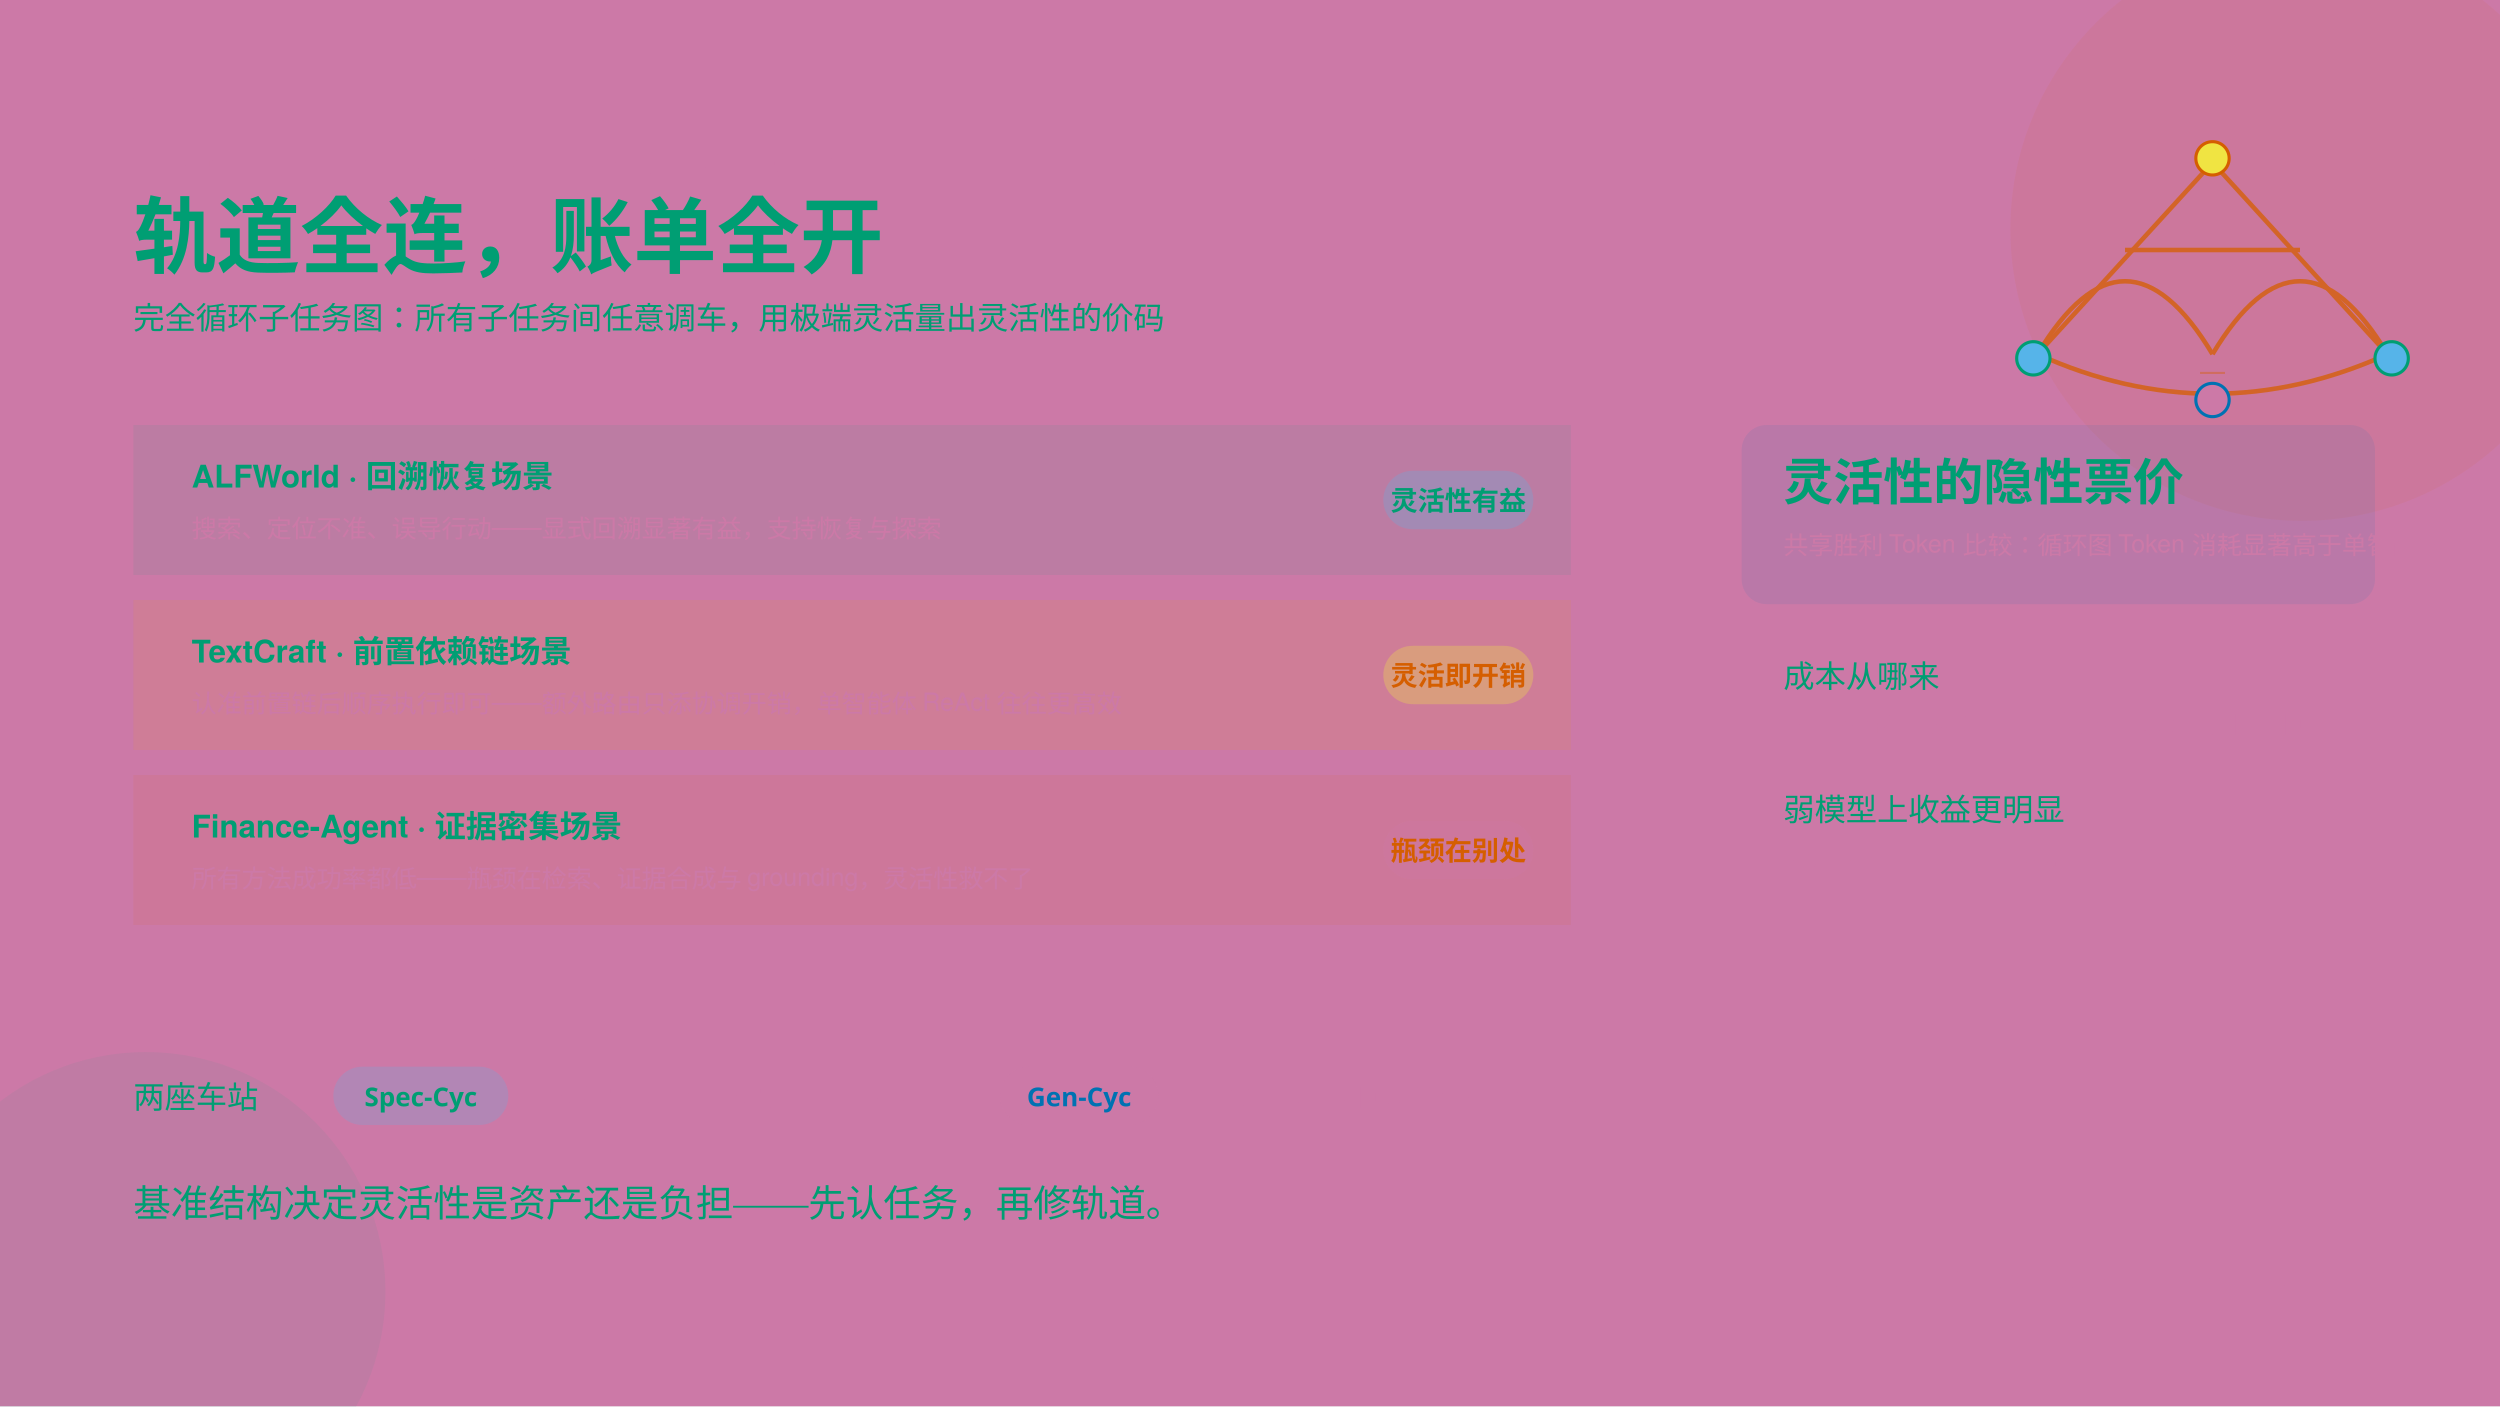
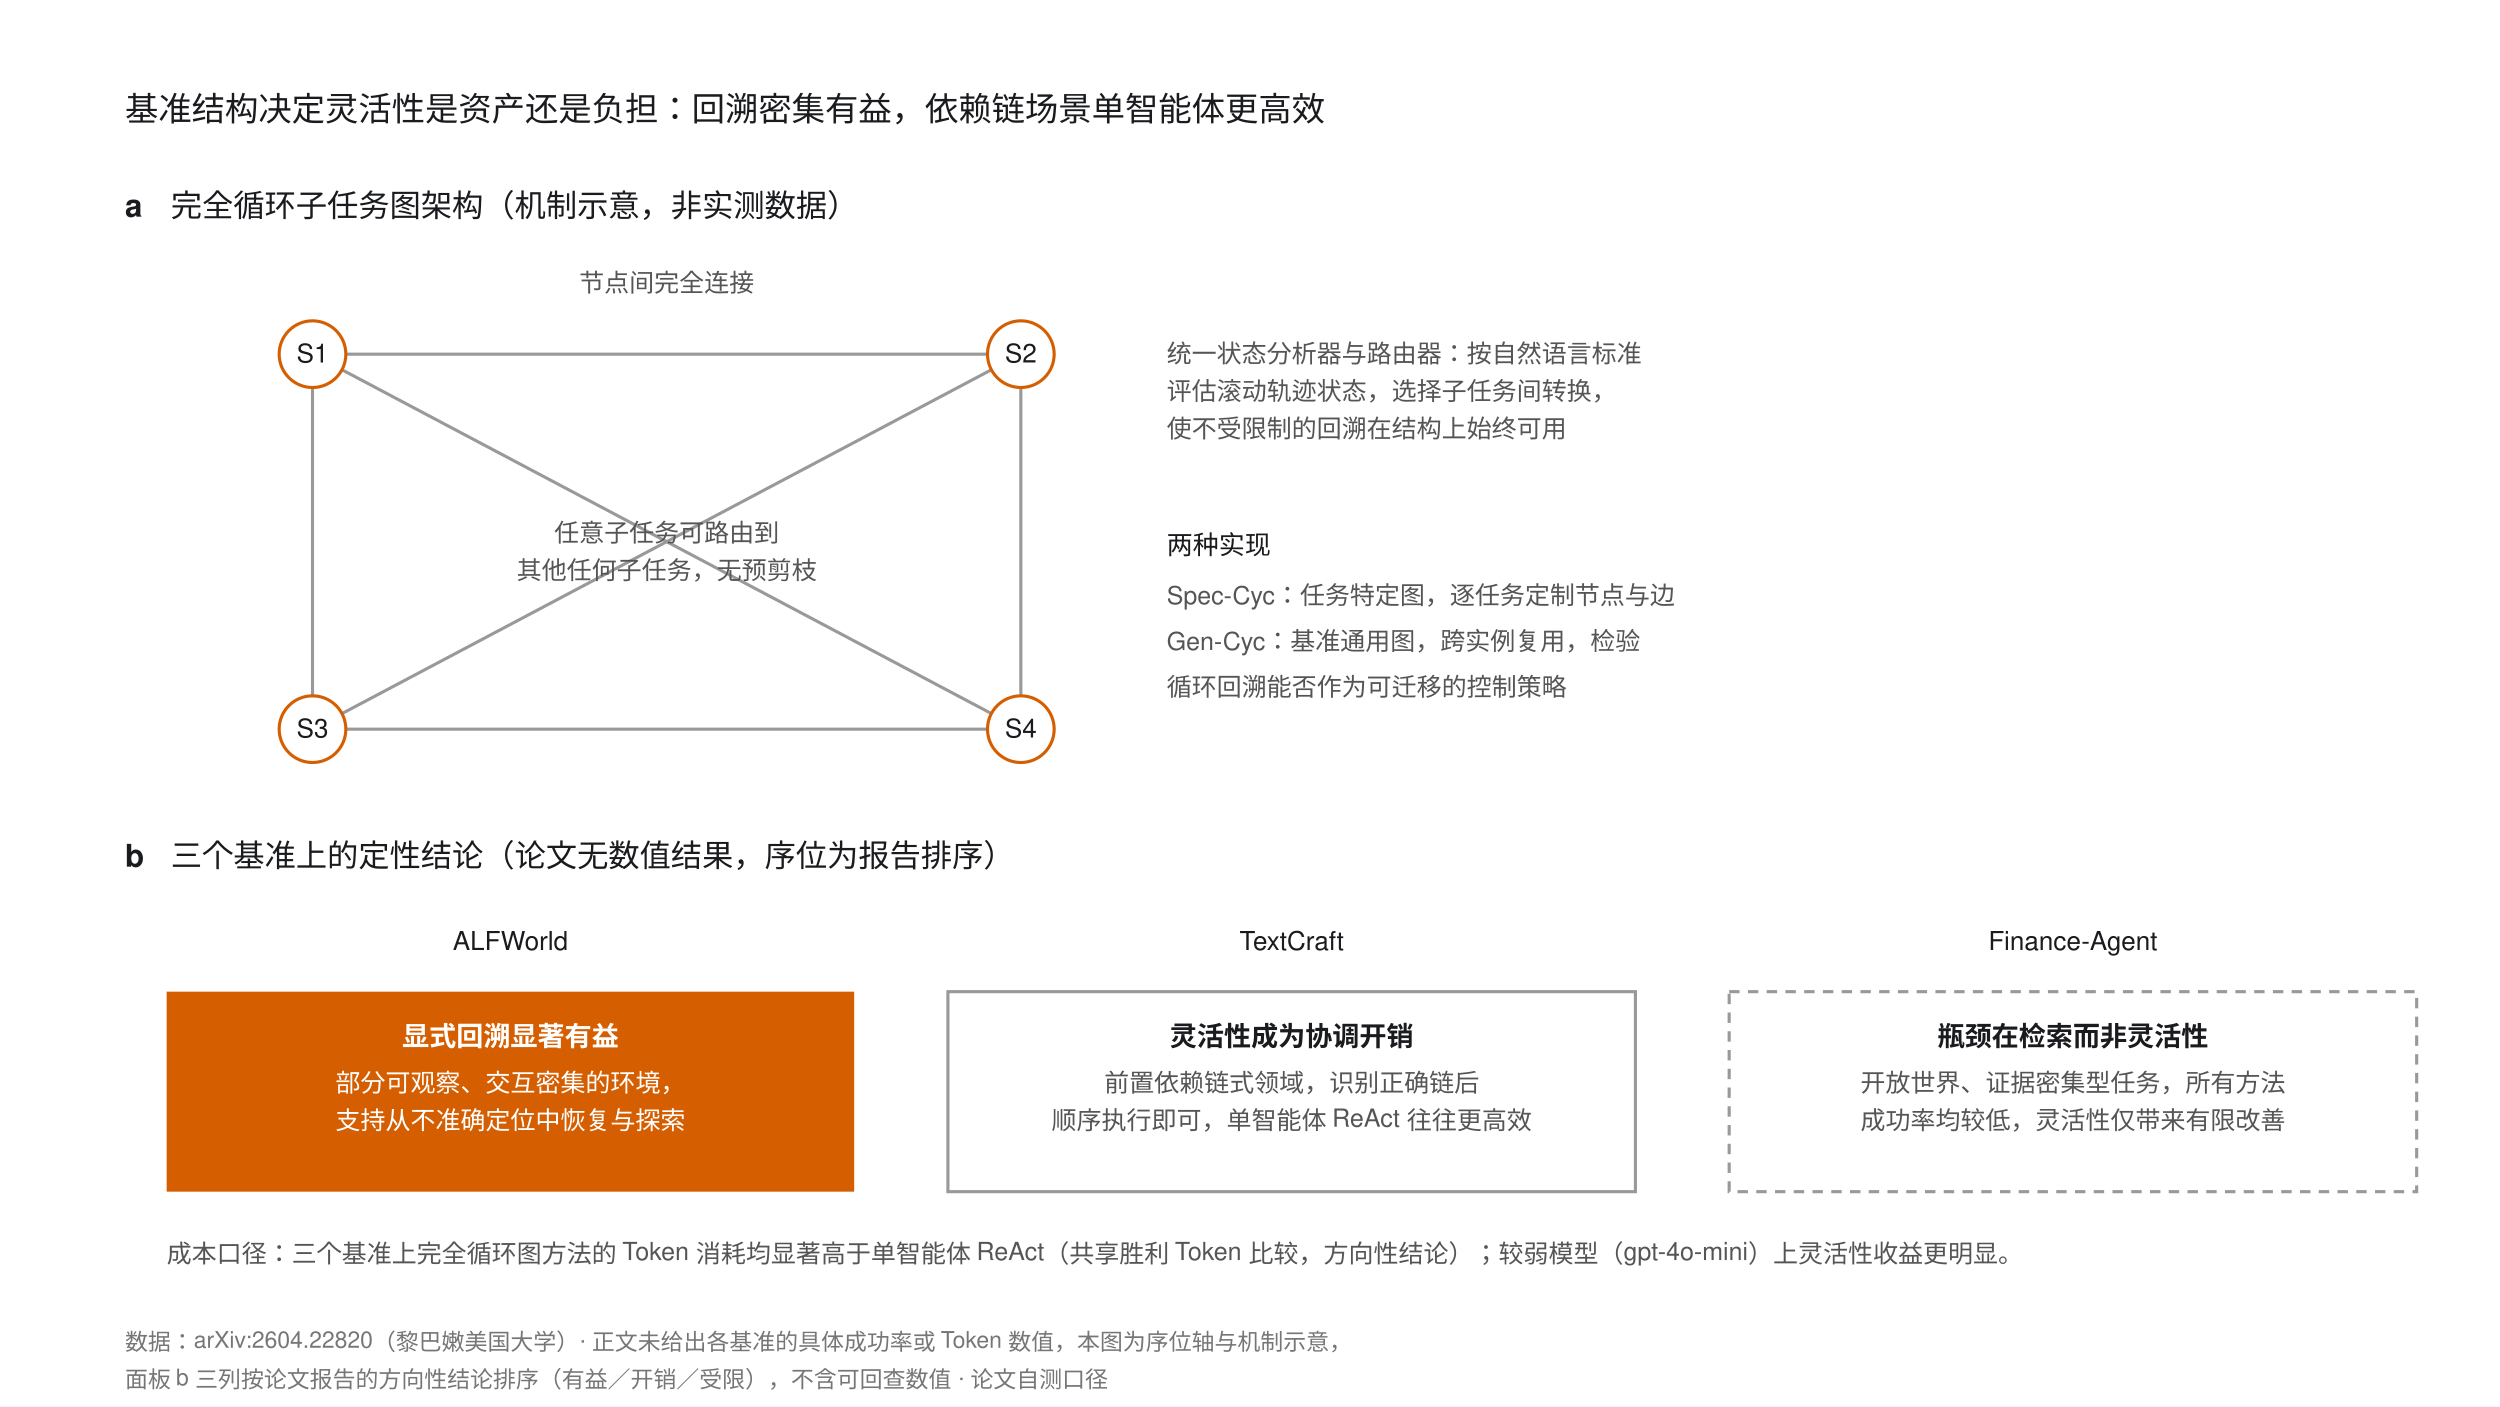
- <svg xmlns="http://www.w3.org/2000/svg" width="1200" height="675" viewBox="0 0 1200 675" font-family="'','',serif">
-   <defs>
-     <style>
-       .k { font-size: 12.5px; letter-spacing: 2.5px; fill: #CC79A7; font-family: 'PingFang SC','Helvetica Neue',sans-serif; }
-       .rl { font-size: 15px; fill: #009E73; font-family: 'PingFang SC','Helvetica Neue',sans-serif; }
-       .b { font-size: 12px; fill: #CC79A7; font-family: 'PingFang SC','Helvetica Neue',sans-serif; }
-     </style>
-   </defs>
-   <rect width="1200" height="675" fill="#CC79A7" />
-   <circle cx="1105" cy="110" r="140" fill="#D55E00" opacity="0.07" />
-   <circle cx="70" cy="620" r="115" fill="#009E73" opacity="0.06" />
-   <rect x="64" y="44" width="46" height="5" rx="2.5" fill="#CC79A7" />
-   <text class="k" x="64" y="84">一分钟读论文 · ARXIV:2604.22820 · 黎巴嫩美国大学</text>
-   <text x="64" y="128" font-size="40" font-weight="700" fill="#009E73">轨道全连，账单全开</text>
-   <text x="64" y="158" font-size="15" fill="#009E73" font-family="'PingFang SC','Helvetica Neue',sans-serif">完全循环子任务图：所有子任务间任意调车，用极端灵活量出灵活性的价码</text>
-   <g transform="translate(958,58)">
-     <g fill="none" stroke="#D55E00" stroke-width="2.2" opacity="0.75">
-       <path d="M 20 112 Q 62 42 104 112" />
-       <path d="M 104 112 Q 146 42 188 112" />
-       <path d="M 20 112 Q 104 150 188 112" />
-       <path d="M 62 62 L 146 62" />
-       <path d="M 104 20 L 20 112 M 104 20 L 188 112" />
-     </g>
-     <g stroke="#D55E00" stroke-width="1" opacity="0.4">
-       <line x1="14" y1="116" x2="26" y2="116" />
-       <line x1="98" y1="121" x2="110" y2="121" />
-       <line x1="182" y1="116" x2="194" y2="116" />
-     </g>
-     <circle cx="104" cy="18" r="8" fill="#F0E442" stroke="#D55E00" stroke-width="1.5" />
-     <circle cx="18" cy="114" r="8" fill="#56B4E9" stroke="#009E73" stroke-width="1.5" />
-     <circle cx="190" cy="114" r="8" fill="#56B4E9" stroke="#009E73" stroke-width="1.5" />
-     <circle cx="104" cy="134" r="8" fill="#CC79A7" stroke="#0072B2" stroke-width="1.5" />
+ <svg xmlns="http://www.w3.org/2000/svg" width="1200" height="675" viewBox="0 0 1200 675" font-family="'Helvetica Neue',Helvetica,Arial,'PingFang SC',sans-serif">
+   <rect width="1200" height="675" fill="#FFFFFF" />
+   <text x="60" y="58" font-size="16" fill="#1A1B1E">基准结构决定灵活性是资产还是负担：回溯密集有益，依赖链场景单智能体更高效</text>
+   <text x="60" y="104" font-size="15" font-weight="bold" fill="#1A1B1E">a</text>
+   <text x="82" y="104" font-size="15" fill="#1A1B1E">完全循环子任务图架构（机制示意，非实测数据）</text>
+   <g stroke="#999999" stroke-width="1.5">
+     <line x1="150" y1="170" x2="490" y2="170" />
+     <line x1="150" y1="170" x2="150" y2="350" />
+     <line x1="150" y1="170" x2="490" y2="350" />
+     <line x1="490" y1="170" x2="150" y2="350" />
+     <line x1="490" y1="170" x2="490" y2="350" />
+     <line x1="150" y1="350" x2="490" y2="350" />
  </g>
-   <g>
-     <rect x="64" y="204" width="690" height="72" fill="#009E73" opacity="0.08" />
-     <text x="92" y="234" class="rl" font-weight="700" fill="#009E73">ALFWorld · 回溯恢复场景</text>
-     <text x="92" y="258" class="b">搜索、定位不准、误导行动——显式回溯显著有益，支持恢复与探索</text>
-     <rect x="664" y="226" width="72" height="28" rx="14" fill="#56B4E9" opacity="0.25" />
-     <text x="700" y="245" text-anchor="middle" font-size="13" font-weight="700" fill="#009E73" font-family="'PingFang SC',sans-serif">灵活性有益</text>
-     <rect x="64" y="288" width="690" height="72" fill="#E69F00" opacity="0.1" />
-     <text x="92" y="318" class="rl" font-weight="700" fill="#D55E00">TextCraft · 前置依赖链场景</text>
-     <text x="92" y="342" class="b">认准前置链后顺序执行即可——额外路由只添协调开销，单智能体 ReAct 往往更高效</text>
-     <rect x="664" y="310" width="72" height="28" rx="14" fill="#F0E442" opacity="0.3" />
-     <text x="700" y="329" text-anchor="middle" font-size="13" font-weight="700" fill="#D55E00" font-family="'PingFang SC',sans-serif">灵活即开销</text>
-     <rect x="64" y="372" width="690" height="72" fill="#D55E00" opacity="0.08" />
-     <text x="92" y="402" class="rl" font-weight="700" fill="#D55E00">Finance-Agent · 证据密集场景</text>
-     <text x="92" y="426" class="b">所有方法成功率都低——瓶颈在检索、证据合成与 grounding，灵活性救不了</text>
-     <rect x="664" y="394" width="72" height="28" rx="14" fill="#CC79A7" opacity="0.25" />
-     <text x="700" y="413" text-anchor="middle" font-size="13" font-weight="700" fill="#D55E00" font-family="'PingFang SC',sans-serif">瓶颈在别处</text>
+   <g fill="#FFFFFF" stroke="#D55E00" stroke-width="1.5">
+     <circle cx="150" cy="170" r="16" />
+     <circle cx="490" cy="170" r="16" />
+     <circle cx="150" cy="350" r="16" />
+     <circle cx="490" cy="350" r="16" />
  </g>
-   <g>
-     <rect x="836" y="204" width="304" height="86" rx="12" fill="#0072B2" opacity="0.09" />
-     <text x="856" y="240" font-size="24" font-weight="700" fill="#009E73">灵活性的隐性票价</text>
-     <text x="856" y="266" class="b">共享胜利 Token 比较：循环图 Token 消耗显著高于单智能体 ReAct</text>
-     <text class="rl" x="856" y="330">成本从哪来</text>
-     <text class="b" x="856" y="352">路由器持续状态评估、自然语言比较、无限制回溯的冗余推理</text>
-     <text class="rl" x="856" y="394">弱模型上收益更明显</text>
-     <text class="b" x="856" y="416">gpt-4o-mini 消融：编排差异更易被观察到</text>
+   <g font-size="12.5" fill="#1A1B1E" text-anchor="middle">
+     <text x="150" y="174">S1</text>
+     <text x="490" y="174">S2</text>
+     <text x="150" y="354">S3</text>
+     <text x="490" y="354">S4</text>
  </g>
-   <line x1="64" y1="490" x2="1136" y2="490" stroke="#CC79A7" />
-   <g>
-     <text class="rl" x="64" y="532">两座车站</text>
-     <rect x="160" y="512" width="84" height="28" rx="14" fill="#56B4E9" opacity="0.22" />
-     <text x="202" y="531" text-anchor="middle" font-size="12.5" font-weight="600" fill="#009E73" font-family="'PingFang SC',sans-serif">Spec-Cyc</text>
-     <text x="256" y="531" class="b">任务特定图：每任务定制节点与边</text>
-     <rect x="480" y="512" width="76" height="28" rx="14" fill="#CC79A7" opacity="0.22" />
-     <text x="518" y="531" text-anchor="middle" font-size="12.5" font-weight="600" fill="#0072B2" font-family="'PingFang SC',sans-serif">Gen-Cyc</text>
-     <text x="568" y="531" class="b">基准通用图：测回溯能否跨实例迁移</text>
+   <text x="320" y="140" font-size="12" fill="#555" text-anchor="middle">节点间完全连接</text>
+   <text x="320" y="260" font-size="12" fill="#555" text-anchor="middle">任意子任务可路由到</text>
+   <text x="320" y="278" font-size="12" fill="#555" text-anchor="middle">其他任何子任务，无预剪枝</text>
+   <text x="560" y="174" font-size="12" fill="#555">统一状态分析器与路由器：按自然语言标准</text>
+   <text x="560" y="192" font-size="12" fill="#555">评估滚动轨迹状态，选择子任务间转换，</text>
+   <text x="560" y="210" font-size="12" fill="#555">使不受限制的回溯在结构上始终可用</text>
+   <text x="560" y="266" font-size="12.5" fill="#1A1B1E">两种实现</text>
+   <text x="560" y="290" font-size="12" fill="#555">Spec-Cyc：任务特定图，逐任务定制节点与边</text>
+   <text x="560" y="312" font-size="12" fill="#555">Gen-Cyc：基准通用图，跨实例复用，检验</text>
+   <text x="560" y="334" font-size="12" fill="#555">循环回溯能否作为可迁移的控制策略</text>
+   <text x="60" y="416" font-size="15" font-weight="bold" fill="#1A1B1E">b</text>
+   <text x="82" y="416" font-size="15" fill="#1A1B1E">三个基准上的定性结论（论文无数值结果，序位为报告排序）</text>
+   <g font-size="12.5" fill="#1A1B1E" text-anchor="middle">
+     <text x="245" y="456">ALFWorld</text>
+     <text x="620" y="456">TextCraft</text>
+     <text x="995" y="456">Finance-Agent</text>
  </g>
-   <text x="64" y="584" font-size="18" fill="#009E73">基准结构决定灵活性是资产还是负担——先认任务，再修轨道。</text>
-   <text class="b" x="1136" y="618" text-anchor="end" font-family="'PingFang SC','Helvetica Neue',sans-serif">论文自述口径 · 预印本未经同行评审 · Micropaper</text>
+   <rect x="80" y="476" width="330" height="96" fill="#D55E00" />
+   <text x="245" y="502" font-size="13" font-weight="bold" fill="#FFFFFF" text-anchor="middle">显式回溯显著有益</text>
+   <text x="245" y="524" font-size="12" fill="#FFFFFF" text-anchor="middle">部分可观察、交互密集的环境，</text>
+   <text x="245" y="542" font-size="12" fill="#FFFFFF" text-anchor="middle">支持从不准确定位中恢复与探索</text>
+   <rect x="455" y="476" width="330" height="96" fill="none" stroke="#999999" stroke-width="1.5" />
+   <text x="620" y="502" font-size="13" font-weight="bold" fill="#1A1B1E" text-anchor="middle">灵活性成为协调开销</text>
+   <text x="620" y="524" font-size="12" fill="#555" text-anchor="middle">前置依赖链式领域，识别正确链后</text>
+   <text x="620" y="542" font-size="12" fill="#555" text-anchor="middle">顺序执行即可，单智能体 ReAct 往往更高效</text>
+   <rect x="830" y="476" width="330" height="96" fill="none" stroke="#999999" stroke-width="1.5" stroke-dasharray="5 4" />
+   <text x="995" y="502" font-size="13" font-weight="bold" fill="#1A1B1E" text-anchor="middle">瓶颈在检索而非灵活性</text>
+   <text x="995" y="524" font-size="12" fill="#555" text-anchor="middle">开放世界、证据密集型任务，所有方法</text>
+   <text x="995" y="542" font-size="12" fill="#555" text-anchor="middle">成功率均较低，灵活性仅带来有限改善</text>
+   <text x="80" y="606" font-size="12" fill="#555">成本口径：三个基准上完全循环图方法的 Token 消耗均显著高于单智能体 ReAct（共享胜利 Token 比较，方向性结论）；较弱模型（gpt-4o-mini）上灵活性收益更明显。</text>
+   <text x="60" y="648" font-size="11" fill="#767676">数据：arXiv:2604.22820（黎巴嫩美国大学）· 正文未给出各基准的具体成功率或 Token 数值，本图为序位轴与机制示意，</text>
+   <text x="60" y="666" font-size="11" fill="#767676">面板 b 三列按论文报告的方向性结论排序（有益／开销／受限），不含可回查数值 · 论文自测口径</text>
</svg>
